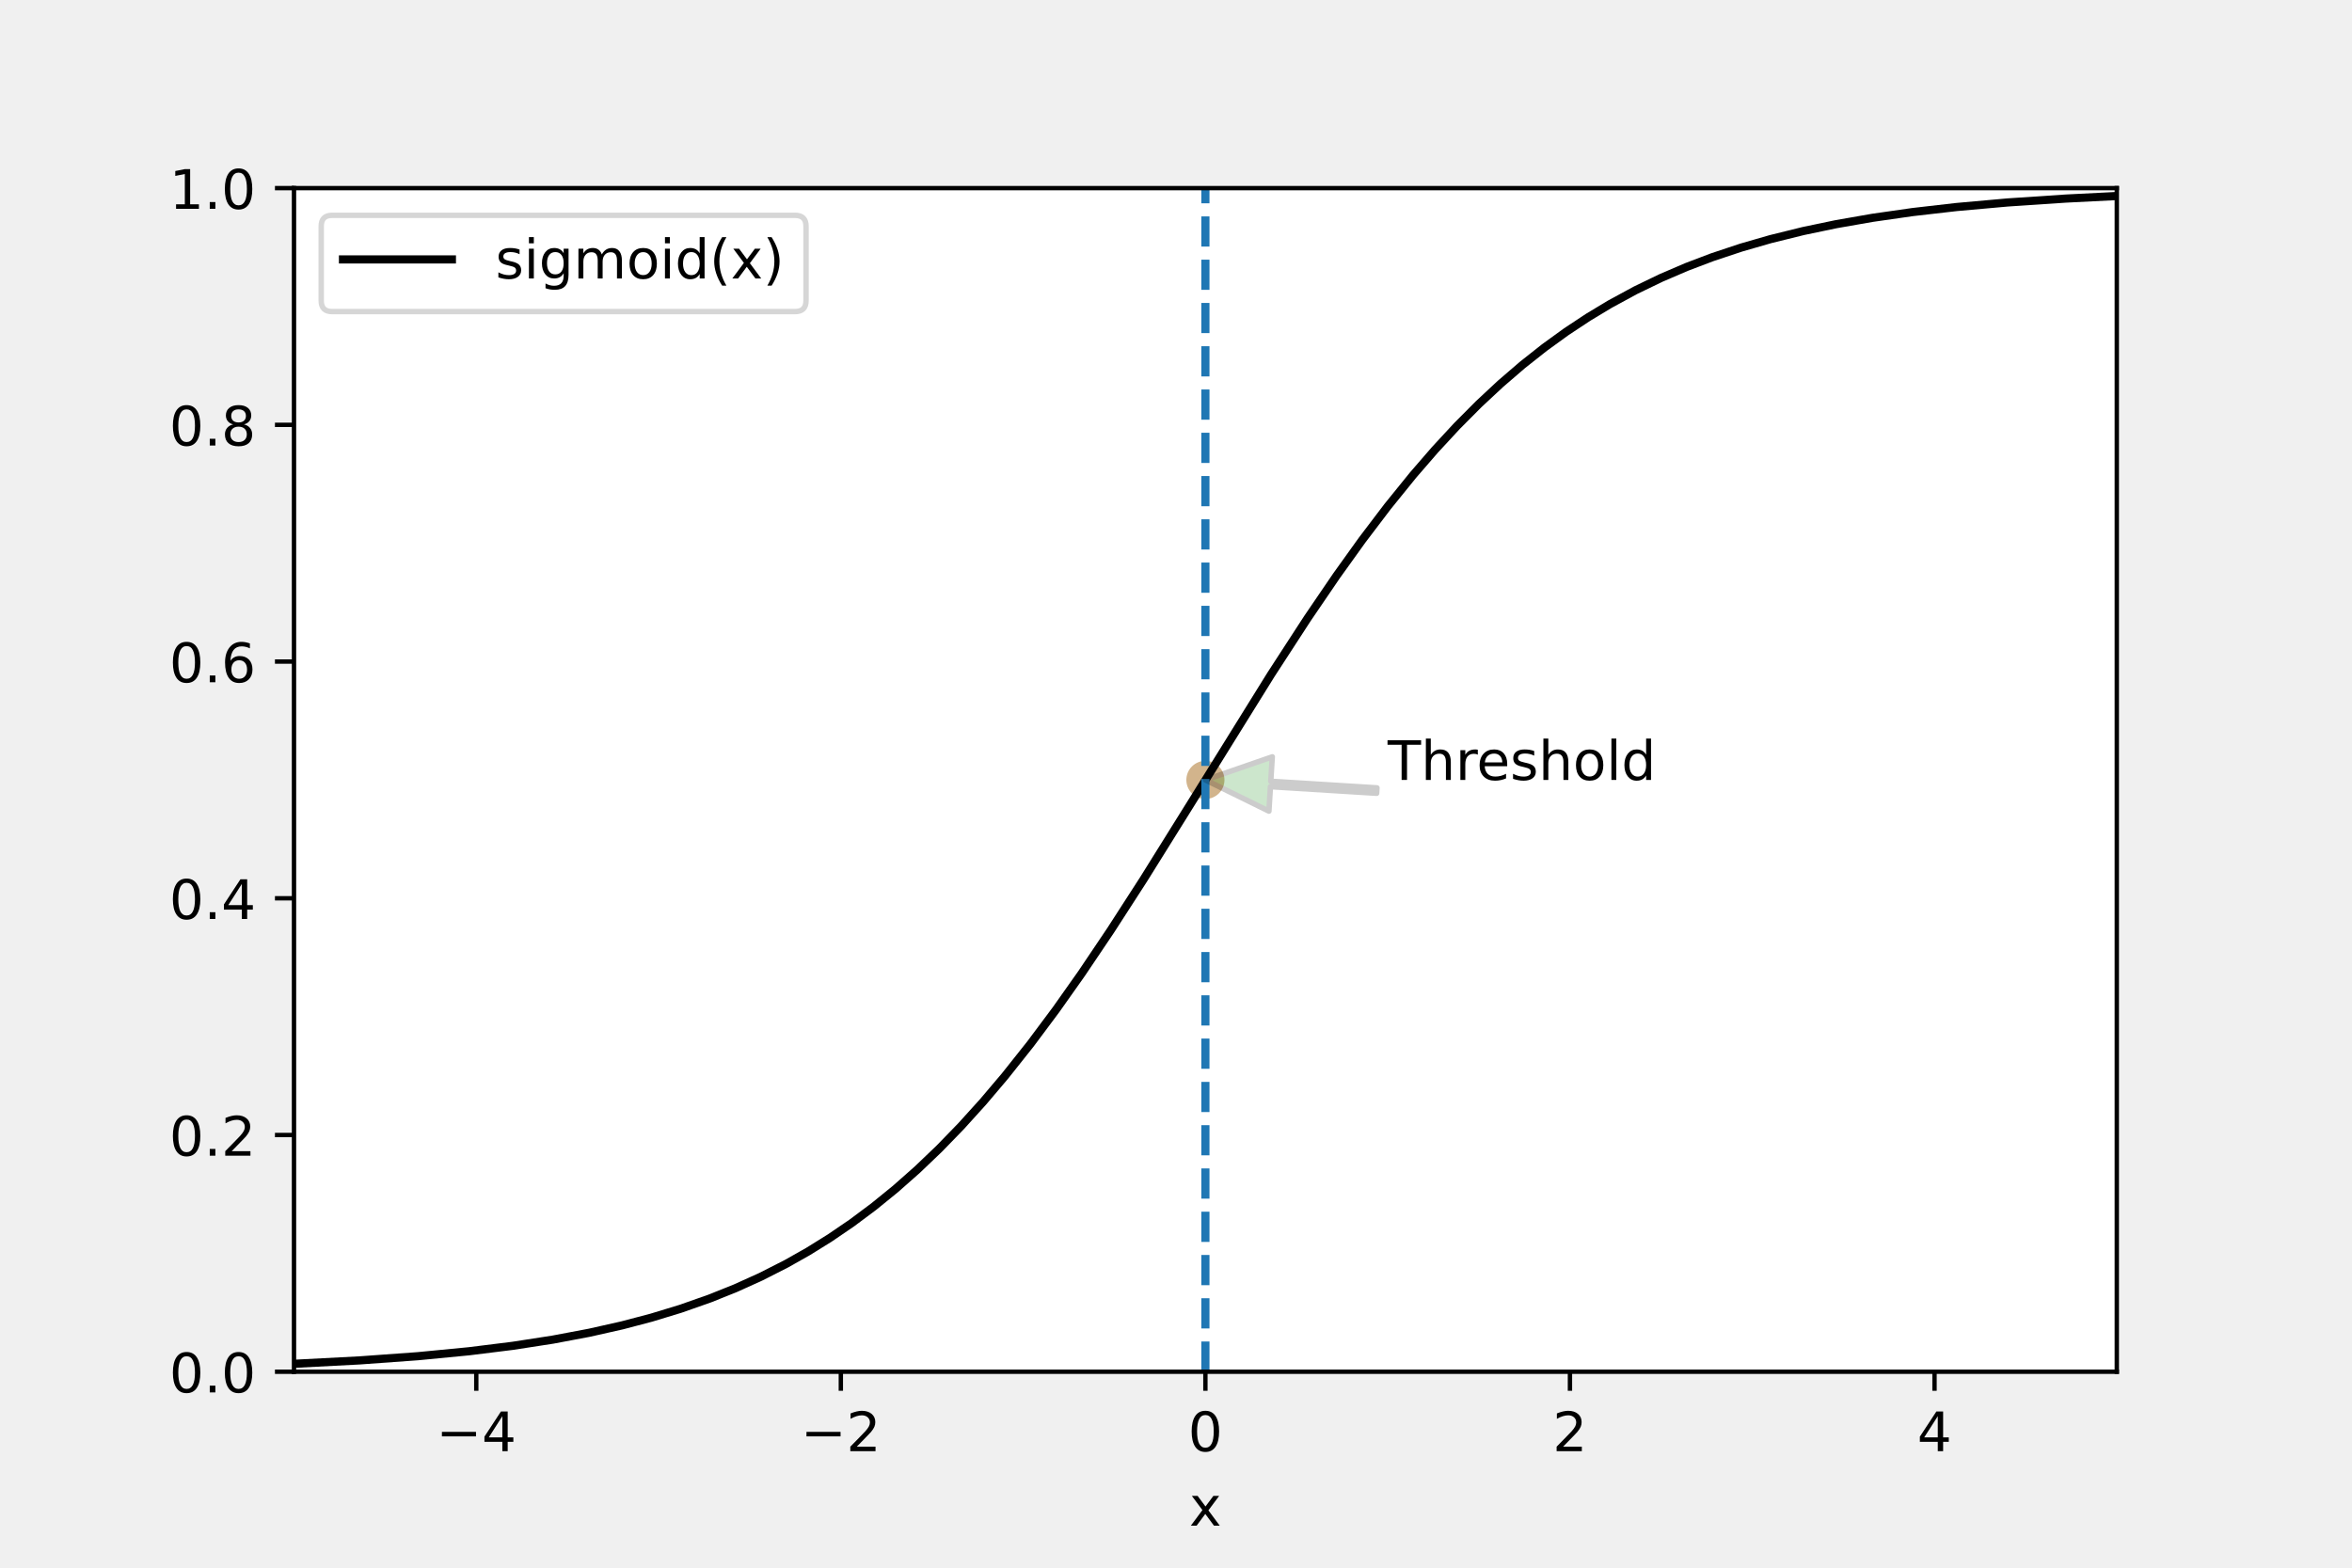
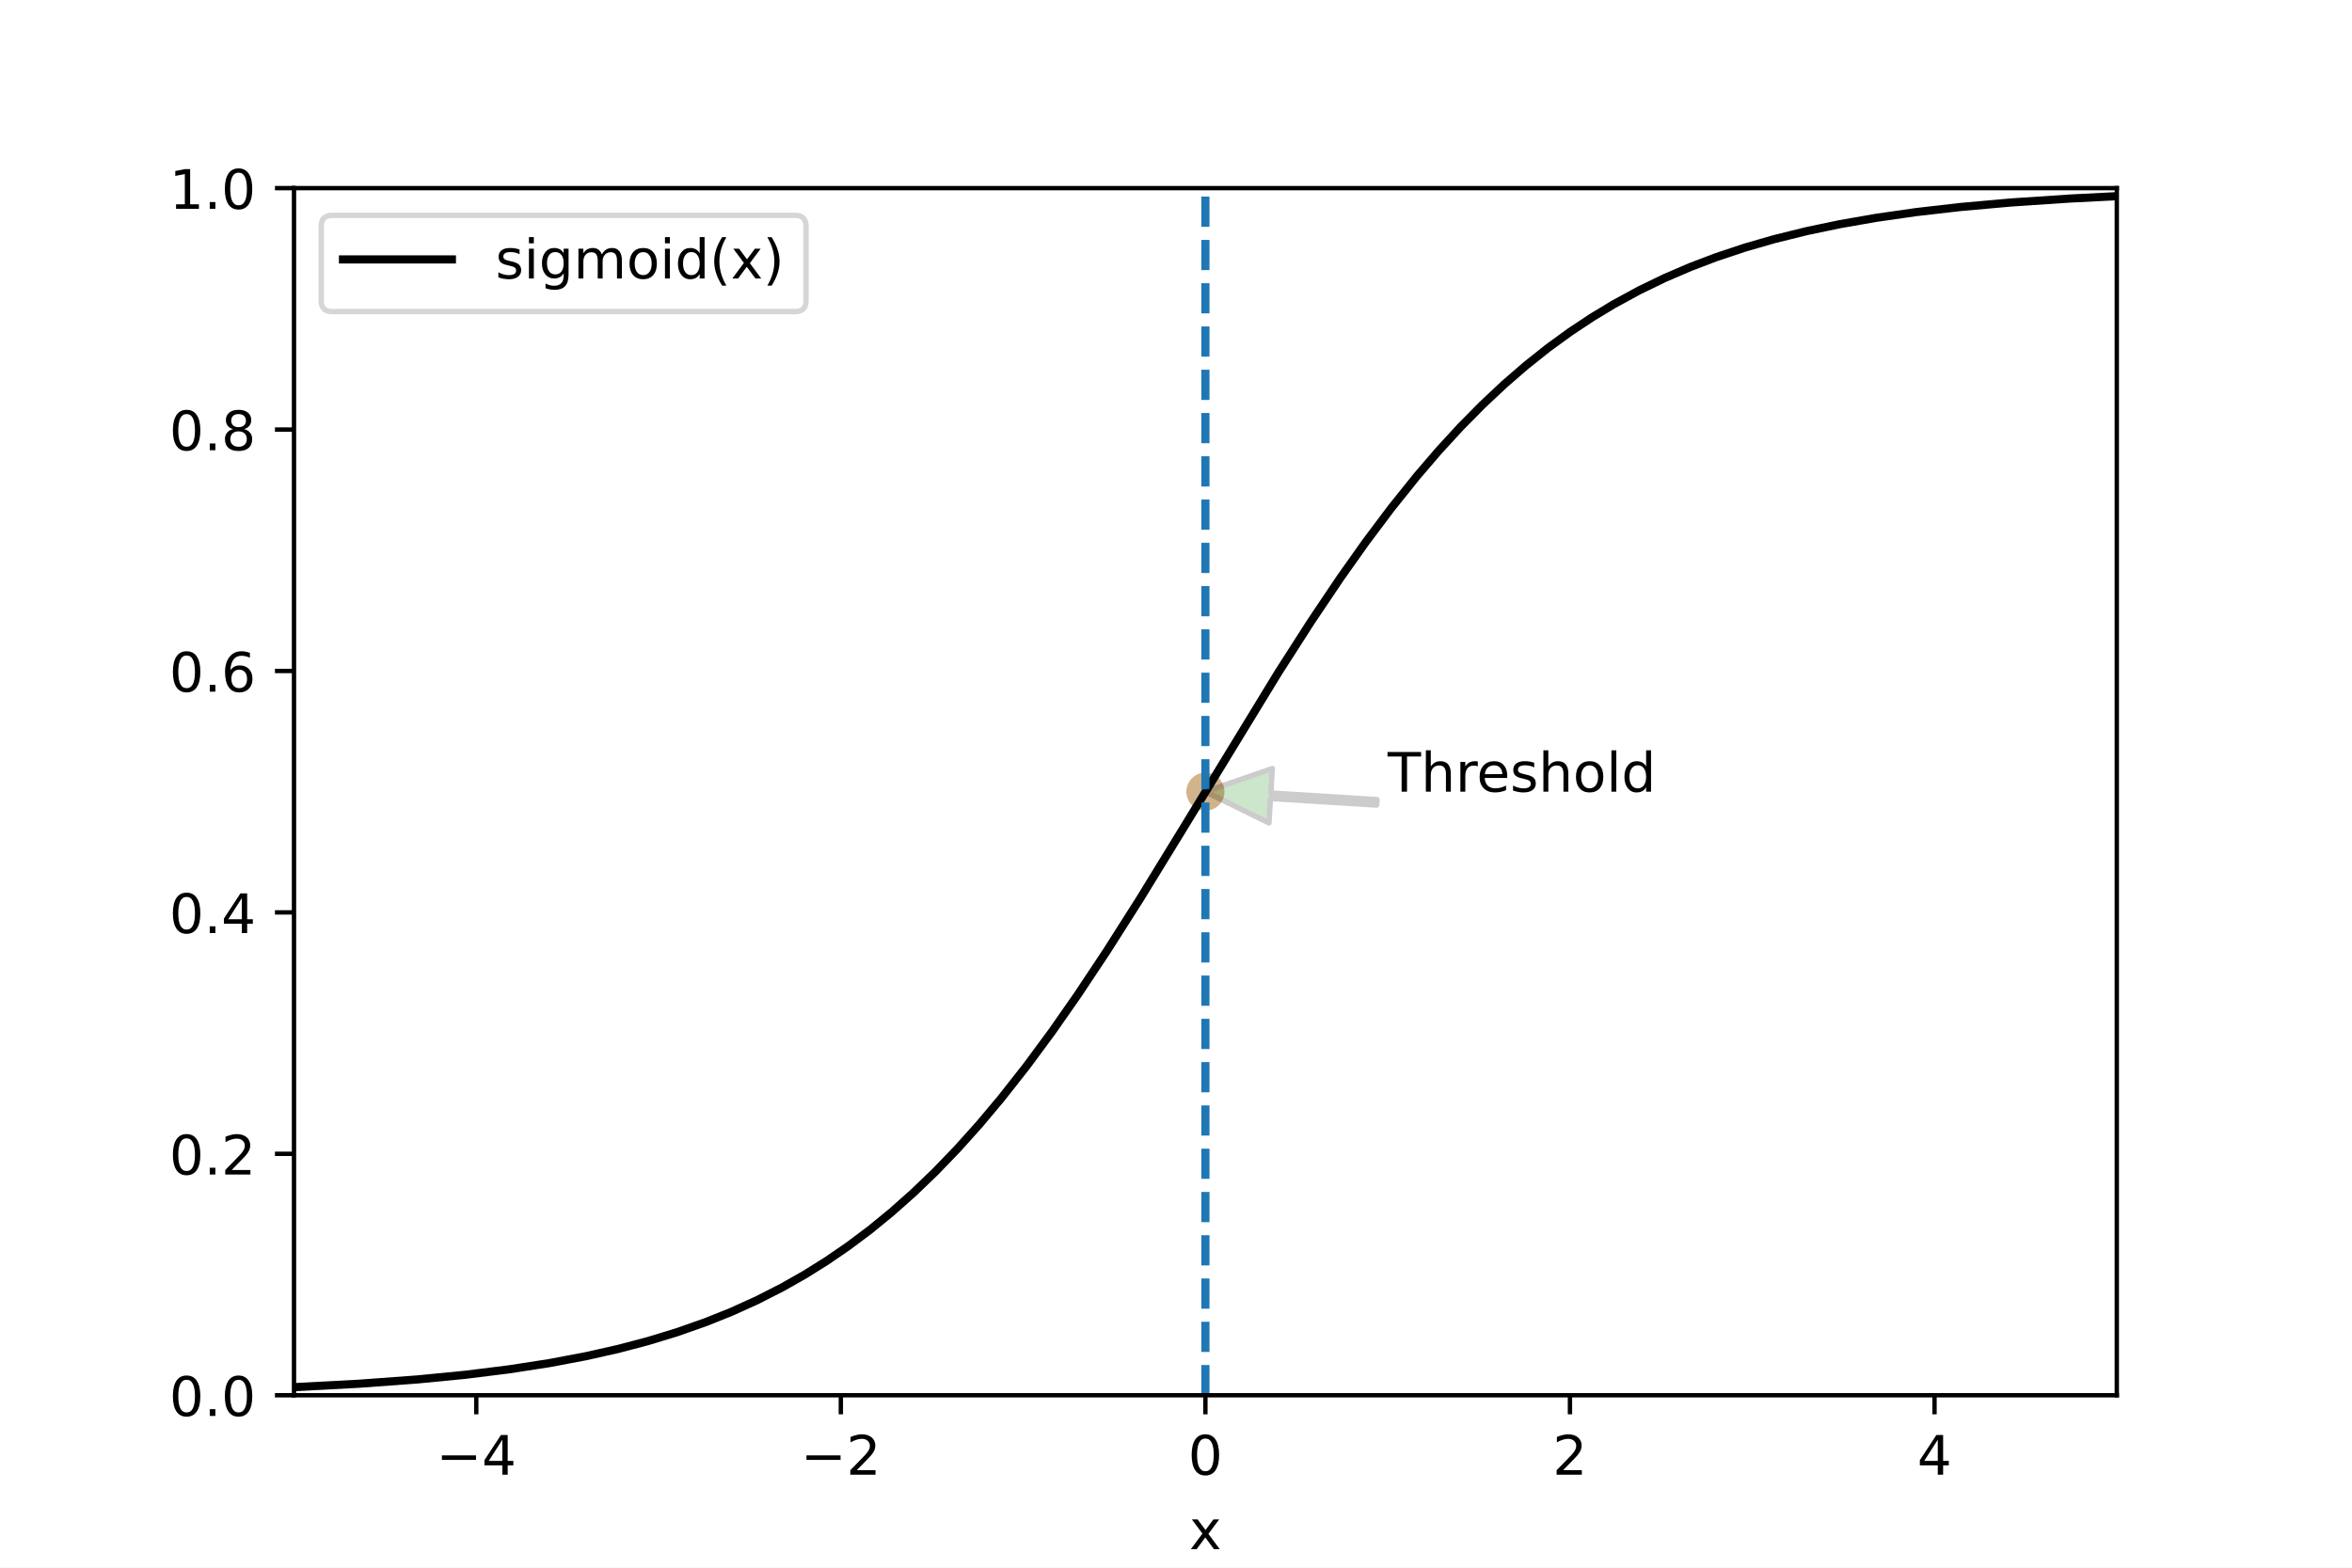
<svg xmlns="http://www.w3.org/2000/svg" xmlns:xlink="http://www.w3.org/1999/xlink" width="432pt" height="288pt" viewBox="0 0 432 288" version="1.1">
  <defs>
    <style type="text/css">*{stroke-linejoin: round; stroke-linecap: butt}</style>
  </defs>
  <g id="figure_1">
    <g id="patch_1">
-       <path d="M 0 288  L 432 288  L 432 0  L 0 0  L 0 288  z " style="fill: none" />
+       <path d="M 0 288  L 432 288  L 432 0  L 0 0  z " style="fill: #ffffff" />
    </g>
    <g id="axes_1">
      <g id="patch_2">
-         <path d="M 54 252  L 388.8 252  L 388.8 34.56  L 54 34.56  z " style="fill: #ffffff" />
+         <path d="M 54 256.32  L 388.8 256.32  L 388.8 34.56  L 54 34.56  z " style="fill: #ffffff" />
      </g>
      <g id="PathCollection_1">
        <defs>
-           <path id="m0637093bc8" d="M 0 3  C 0.796 3 1.559 2.684 2.121 2.121  C 2.684 1.559 3 0.796 3 0  C 3 -0.796 2.684 -1.559 2.121 -2.121  C 1.559 -2.684 0.796 -3 0 -3  C -0.796 -3 -1.559 -2.684 -2.121 -2.121  C -2.684 -1.559 -3 -0.796 -3 0  C -3 0.796 -2.684 1.559 -2.121 2.121  C -1.559 2.684 -0.796 3 0 3  z " style="stroke: #d2b48c" />
+           <path id="m91c935a859" d="M 0 3  C 0.796 3 1.559 2.684 2.121 2.121  C 2.684 1.559 3 0.796 3 0  C 3 -0.796 2.684 -1.559 2.121 -2.121  C 1.559 -2.684 0.796 -3 0 -3  C -0.796 -3 -1.559 -2.684 -2.121 -2.121  C -2.684 -1.559 -3 -0.796 -3 0  C -3 0.796 -2.684 1.559 -2.121 2.121  C -1.559 2.684 -0.796 3 0 3  z " style="stroke: #d2b48c" />
        </defs>
-         <g clip-path="url(#pd9003025b1)">
-           <use xlink:href="#m0637093bc8" x="221.4" y="143.28" style="fill: #d2b48c; stroke: #d2b48c" />
+         <g clip-path="url(#p1358ef0497)">
+           <use xlink:href="#m91c935a859" x="221.4" y="145.44" style="fill: #d2b48c; stroke: #d2b48c" />
        </g>
      </g>
      <g id="matplotlib.axis_1">
        <g id="xtick_1">
          <g id="line2d_1">
            <defs>
-               <path id="m8c6247be19" d="M 0 0  L 0 3.5  " style="stroke: #000000; stroke-width: 0.8" />
-             </defs>
-             <g>
-               <use xlink:href="#m8c6247be19" x="87.48" y="252" style="stroke: #000000; stroke-width: 0.8" />
+               <path id="m3d8b2942b3" d="M 0 0  L 0 3.5  " style="stroke: #000000; stroke-width: 0.8" />
+             </defs>
+             <g>
+               <use xlink:href="#m3d8b2942b3" x="87.48" y="256.32" style="stroke: #000000; stroke-width: 0.8" />
            </g>
          </g>
          <g id="text_1">
-             <g transform="translate(80.10891 266.5984)scale(0.1 -0.1)">
+             <g transform="translate(80.10891 270.9184) scale(0.1 -0.1)">
              <defs>
                <path id="DejaVuSans-2212" d="M 678 2272  L 4684 2272  L 4684 1741  L 678 1741  L 678 2272  z " transform="scale(0.015625)" />
                <path id="DejaVuSans-34" d="M 2419 4116  L 825 1625  L 2419 1625  L 2419 4116  z M 2253 4666  L 3047 4666  L 3047 1625  L 3713 1625  L 3713 1100  L 3047 1100  L 3047 0  L 2419 0  L 2419 1100  L 313 1100  L 313 1709  L 2253 4666  z " transform="scale(0.015625)" />
              </defs>
              <use xlink:href="#DejaVuSans-2212" />
-               <use xlink:href="#DejaVuSans-34" x="83.789" />
+               <use xlink:href="#DejaVuSans-34" transform="translate(83.78906 0)" />
            </g>
          </g>
        </g>
        <g id="xtick_2">
          <g id="line2d_2">
            <g>
-               <use xlink:href="#m8c6247be19" x="154.44" y="252" style="stroke: #000000; stroke-width: 0.8" />
+               <use xlink:href="#m3d8b2942b3" x="154.44" y="256.32" style="stroke: #000000; stroke-width: 0.8" />
            </g>
          </g>
          <g id="text_2">
-             <g transform="translate(147.0689 266.5984)scale(0.1 -0.1)">
+             <g transform="translate(147.0689 270.9184) scale(0.1 -0.1)">
              <defs>
                <path id="DejaVuSans-32" d="M 1228 531  L 3431 531  L 3431 0  L 469 0  L 469 531  Q 828 903 1448 1529  Q 2069 2156 2228 2338  Q 2531 2678 2651 2914  Q 2772 3150 2772 3378  Q 2772 3750 2511 3984  Q 2250 4219 1831 4219  Q 1534 4219 1204 4116  Q 875 4013 500 3803  L 500 4441  Q 881 4594 1212 4672  Q 1544 4750 1819 4750  Q 2544 4750 2975 4387  Q 3406 4025 3406 3419  Q 3406 3131 3298 2873  Q 3191 2616 2906 2266  Q 2828 2175 2409 1742  Q 1991 1309 1228 531  z " transform="scale(0.015625)" />
              </defs>
              <use xlink:href="#DejaVuSans-2212" />
-               <use xlink:href="#DejaVuSans-32" x="83.789" />
+               <use xlink:href="#DejaVuSans-32" transform="translate(83.78906 0)" />
            </g>
          </g>
        </g>
        <g id="xtick_3">
          <g id="line2d_3">
            <g>
-               <use xlink:href="#m8c6247be19" x="221.4" y="252" style="stroke: #000000; stroke-width: 0.8" />
+               <use xlink:href="#m3d8b2942b3" x="221.4" y="256.32" style="stroke: #000000; stroke-width: 0.8" />
            </g>
          </g>
          <g id="text_3">
-             <g transform="translate(218.2188 266.5984)scale(0.1 -0.1)">
+             <g transform="translate(218.2188 270.9184) scale(0.1 -0.1)">
              <defs>
                <path id="DejaVuSans-30" d="M 2034 4250  Q 1547 4250 1301 3770  Q 1056 3291 1056 2328  Q 1056 1369 1301 889  Q 1547 409 2034 409  Q 2525 409 2770 889  Q 3016 1369 3016 2328  Q 3016 3291 2770 3770  Q 2525 4250 2034 4250  z M 2034 4750  Q 2819 4750 3233 4129  Q 3647 3509 3647 2328  Q 3647 1150 3233 529  Q 2819 -91 2034 -91  Q 1250 -91 836 529  Q 422 1150 422 2328  Q 422 3509 836 4129  Q 1250 4750 2034 4750  z " transform="scale(0.015625)" />
              </defs>
              <use xlink:href="#DejaVuSans-30" />
            </g>
          </g>
        </g>
        <g id="xtick_4">
          <g id="line2d_4">
            <g>
-               <use xlink:href="#m8c6247be19" x="288.36" y="252" style="stroke: #000000; stroke-width: 0.8" />
+               <use xlink:href="#m3d8b2942b3" x="288.36" y="256.32" style="stroke: #000000; stroke-width: 0.8" />
            </g>
          </g>
          <g id="text_4">
-             <g transform="translate(285.1787 266.5984)scale(0.1 -0.1)">
+             <g transform="translate(285.1787 270.9184) scale(0.1 -0.1)">
              <use xlink:href="#DejaVuSans-32" />
            </g>
          </g>
        </g>
        <g id="xtick_5">
          <g id="line2d_5">
            <g>
-               <use xlink:href="#m8c6247be19" x="355.32" y="252" style="stroke: #000000; stroke-width: 0.8" />
+               <use xlink:href="#m3d8b2942b3" x="355.32" y="256.32" style="stroke: #000000; stroke-width: 0.8" />
            </g>
          </g>
          <g id="text_5">
-             <g transform="translate(352.1388 266.5984)scale(0.1 -0.1)">
+             <g transform="translate(352.1388 270.9184) scale(0.1 -0.1)">
              <use xlink:href="#DejaVuSans-34" />
            </g>
          </g>
        </g>
        <g id="text_6">
-           <g transform="translate(218.4406 280.2766)scale(0.1 -0.1)">
+           <g transform="translate(218.4406 284.5966) scale(0.1 -0.1)">
            <defs>
              <path id="DejaVuSans-78" d="M 3513 3500  L 2247 1797  L 3578 0  L 2900 0  L 1881 1375  L 863 0  L 184 0  L 1544 1831  L 300 3500  L 978 3500  L 1906 2253  L 2834 3500  L 3513 3500  z " transform="scale(0.015625)" />
            </defs>
            <use xlink:href="#DejaVuSans-78" />
          </g>
        </g>
      </g>
      <g id="matplotlib.axis_2">
        <g id="ytick_1">
          <g id="line2d_6">
            <defs>
-               <path id="m45fded187a" d="M 0 0  L -3.5 0  " style="stroke: #000000; stroke-width: 0.8" />
-             </defs>
-             <g>
-               <use xlink:href="#m45fded187a" x="54" y="252" style="stroke: #000000; stroke-width: 0.8" />
+               <path id="m29b71464ac" d="M 0 0  L -3.5 0  " style="stroke: #000000; stroke-width: 0.8" />
+             </defs>
+             <g>
+               <use xlink:href="#m29b71464ac" x="54" y="256.32" style="stroke: #000000; stroke-width: 0.8" />
            </g>
          </g>
          <g id="text_7">
-             <g transform="translate(31.09688 255.7992)scale(0.1 -0.1)">
+             <g transform="translate(31.09688 260.1192) scale(0.1 -0.1)">
              <defs>
                <path id="DejaVuSans-2e" d="M 684 794  L 1344 794  L 1344 0  L 684 0  L 684 794  z " transform="scale(0.015625)" />
              </defs>
              <use xlink:href="#DejaVuSans-30" />
-               <use xlink:href="#DejaVuSans-2e" x="63.623" />
-               <use xlink:href="#DejaVuSans-30" x="95.41" />
+               <use xlink:href="#DejaVuSans-2e" transform="translate(63.62305 0)" />
+               <use xlink:href="#DejaVuSans-30" transform="translate(95.41016 0)" />
            </g>
          </g>
        </g>
        <g id="ytick_2">
          <g id="line2d_7">
            <g>
-               <use xlink:href="#m45fded187a" x="54" y="208.512" style="stroke: #000000; stroke-width: 0.8" />
+               <use xlink:href="#m29b71464ac" x="54" y="211.968" style="stroke: #000000; stroke-width: 0.8" />
            </g>
          </g>
          <g id="text_8">
-             <g transform="translate(31.09688 212.3112)scale(0.1 -0.1)">
-               <use xlink:href="#DejaVuSans-30" />
-               <use xlink:href="#DejaVuSans-2e" x="63.623" />
-               <use xlink:href="#DejaVuSans-32" x="95.41" />
+             <g transform="translate(31.09688 215.7672) scale(0.1 -0.1)">
+               <use xlink:href="#DejaVuSans-30" />
+               <use xlink:href="#DejaVuSans-2e" transform="translate(63.62305 0)" />
+               <use xlink:href="#DejaVuSans-32" transform="translate(95.41016 0)" />
            </g>
          </g>
        </g>
        <g id="ytick_3">
          <g id="line2d_8">
            <g>
-               <use xlink:href="#m45fded187a" x="54" y="165.024" style="stroke: #000000; stroke-width: 0.8" />
+               <use xlink:href="#m29b71464ac" x="54" y="167.616" style="stroke: #000000; stroke-width: 0.8" />
            </g>
          </g>
          <g id="text_9">
-             <g transform="translate(31.09688 168.8232)scale(0.1 -0.1)">
-               <use xlink:href="#DejaVuSans-30" />
-               <use xlink:href="#DejaVuSans-2e" x="63.623" />
-               <use xlink:href="#DejaVuSans-34" x="95.41" />
+             <g transform="translate(31.09688 171.4152) scale(0.1 -0.1)">
+               <use xlink:href="#DejaVuSans-30" />
+               <use xlink:href="#DejaVuSans-2e" transform="translate(63.62305 0)" />
+               <use xlink:href="#DejaVuSans-34" transform="translate(95.41016 0)" />
            </g>
          </g>
        </g>
        <g id="ytick_4">
          <g id="line2d_9">
            <g>
-               <use xlink:href="#m45fded187a" x="54" y="121.536" style="stroke: #000000; stroke-width: 0.8" />
+               <use xlink:href="#m29b71464ac" x="54" y="123.264" style="stroke: #000000; stroke-width: 0.8" />
            </g>
          </g>
          <g id="text_10">
-             <g transform="translate(31.09688 125.3352)scale(0.1 -0.1)">
+             <g transform="translate(31.09688 127.0632) scale(0.1 -0.1)">
              <defs>
                <path id="DejaVuSans-36" d="M 2113 2584  Q 1688 2584 1439 2293  Q 1191 2003 1191 1497  Q 1191 994 1439 701  Q 1688 409 2113 409  Q 2538 409 2786 701  Q 3034 994 3034 1497  Q 3034 2003 2786 2293  Q 2538 2584 2113 2584  z M 3366 4563  L 3366 3988  Q 3128 4100 2886 4159  Q 2644 4219 2406 4219  Q 1781 4219 1451 3797  Q 1122 3375 1075 2522  Q 1259 2794 1537 2939  Q 1816 3084 2150 3084  Q 2853 3084 3261 2657  Q 3669 2231 3669 1497  Q 3669 778 3244 343  Q 2819 -91 2113 -91  Q 1303 -91 875 529  Q 447 1150 447 2328  Q 447 3434 972 4092  Q 1497 4750 2381 4750  Q 2619 4750 2861 4703  Q 3103 4656 3366 4563  z " transform="scale(0.015625)" />
              </defs>
              <use xlink:href="#DejaVuSans-30" />
-               <use xlink:href="#DejaVuSans-2e" x="63.623" />
-               <use xlink:href="#DejaVuSans-36" x="95.41" />
+               <use xlink:href="#DejaVuSans-2e" transform="translate(63.62305 0)" />
+               <use xlink:href="#DejaVuSans-36" transform="translate(95.41016 0)" />
            </g>
          </g>
        </g>
        <g id="ytick_5">
          <g id="line2d_10">
            <g>
-               <use xlink:href="#m45fded187a" x="54" y="78.048" style="stroke: #000000; stroke-width: 0.8" />
+               <use xlink:href="#m29b71464ac" x="54" y="78.912" style="stroke: #000000; stroke-width: 0.8" />
            </g>
          </g>
          <g id="text_11">
-             <g transform="translate(31.09688 81.84722)scale(0.1 -0.1)">
+             <g transform="translate(31.09688 82.71122) scale(0.1 -0.1)">
              <defs>
                <path id="DejaVuSans-38" d="M 2034 2216  Q 1584 2216 1326 1975  Q 1069 1734 1069 1313  Q 1069 891 1326 650  Q 1584 409 2034 409  Q 2484 409 2743 651  Q 3003 894 3003 1313  Q 3003 1734 2745 1975  Q 2488 2216 2034 2216  z M 1403 2484  Q 997 2584 770 2862  Q 544 3141 544 3541  Q 544 4100 942 4425  Q 1341 4750 2034 4750  Q 2731 4750 3128 4425  Q 3525 4100 3525 3541  Q 3525 3141 3298 2862  Q 3072 2584 2669 2484  Q 3125 2378 3379 2068  Q 3634 1759 3634 1313  Q 3634 634 3220 271  Q 2806 -91 2034 -91  Q 1263 -91 848 271  Q 434 634 434 1313  Q 434 1759 690 2068  Q 947 2378 1403 2484  z M 1172 3481  Q 1172 3119 1398 2916  Q 1625 2713 2034 2713  Q 2441 2713 2670 2916  Q 2900 3119 2900 3481  Q 2900 3844 2670 4047  Q 2441 4250 2034 4250  Q 1625 4250 1398 4047  Q 1172 3844 1172 3481  z " transform="scale(0.015625)" />
              </defs>
              <use xlink:href="#DejaVuSans-30" />
-               <use xlink:href="#DejaVuSans-2e" x="63.623" />
-               <use xlink:href="#DejaVuSans-38" x="95.41" />
+               <use xlink:href="#DejaVuSans-2e" transform="translate(63.62305 0)" />
+               <use xlink:href="#DejaVuSans-38" transform="translate(95.41016 0)" />
            </g>
          </g>
        </g>
        <g id="ytick_6">
          <g id="line2d_11">
            <g>
-               <use xlink:href="#m45fded187a" x="54" y="34.56" style="stroke: #000000; stroke-width: 0.8" />
+               <use xlink:href="#m29b71464ac" x="54" y="34.56" style="stroke: #000000; stroke-width: 0.8" />
            </g>
          </g>
          <g id="text_12">
-             <g transform="translate(31.09688 38.35922)scale(0.1 -0.1)">
+             <g transform="translate(31.09688 38.35922) scale(0.1 -0.1)">
              <defs>
                <path id="DejaVuSans-31" d="M 794 531  L 1825 531  L 1825 4091  L 703 3866  L 703 4441  L 1819 4666  L 2450 4666  L 2450 531  L 3481 531  L 3481 0  L 794 0  L 794 531  z " transform="scale(0.015625)" />
              </defs>
              <use xlink:href="#DejaVuSans-31" />
-               <use xlink:href="#DejaVuSans-2e" x="63.623" />
-               <use xlink:href="#DejaVuSans-30" x="95.41" />
+               <use xlink:href="#DejaVuSans-2e" transform="translate(63.62305 0)" />
+               <use xlink:href="#DejaVuSans-30" transform="translate(95.41016 0)" />
            </g>
          </g>
        </g>
      </g>
      <g id="line2d_12">
-         <path d="M 54 250.545  L 66.053 249.92  L 76.766 249.146  L 86.141 248.24  L 94.176 247.242  L 101.542 246.103  L 108.238 244.84  L 114.264 243.484  L 119.621 242.074  L 124.978 240.443  L 130.334 238.561  L 135.022 236.684  L 139.709 234.567  L 144.396 232.186  L 148.414 229.917  L 152.431 227.419  L 156.449 224.679  L 160.466 221.681  L 164.484 218.413  L 168.502 214.862  L 172.519 211.02  L 176.537 206.879  L 180.554 202.437  L 184.572 197.697  L 189.259 191.796  L 193.946 185.515  L 198.634 178.883  L 203.99 170.927  L 210.017 161.586  L 218.722 147.626  L 233.453 123.919  L 240.149 113.61  L 245.506 105.748  L 250.193 99.213  L 254.88 93.039  L 259.567 87.25  L 263.585 82.609  L 267.602 78.267  L 271.62 74.227  L 275.638 70.482  L 279.655 67.027  L 283.673 63.85  L 287.69 60.94  L 291.708 58.282  L 295.726 55.862  L 300.413 53.319  L 305.1 51.055  L 309.787 49.043  L 314.474 47.262  L 319.831 45.478  L 325.188 43.933  L 331.214 42.445  L 337.241 41.186  L 343.937 40.015  L 351.302 38.959  L 359.338 38.036  L 368.712 37.197  L 379.426 36.481  L 388.13 36.044  L 388.13 36.044  " clip-path="url(#pd9003025b1)" style="fill: none; stroke: #000000; stroke-width: 1.5; stroke-linecap: square" />
+         <path d="M 54 254.836  L 66.053 254.199  L 76.766 253.409  L 85.471 252.56  L 93.506 251.562  L 100.872 250.422  L 107.568 249.158  L 113.594 247.8  L 118.951 246.388  L 124.308 244.754  L 129.665 242.869  L 134.352 240.988  L 139.039 238.865  L 143.726 236.477  L 147.744 234.199  L 151.762 231.692  L 155.779 228.94  L 159.797 225.928  L 163.814 222.641  L 167.832 219.068  L 171.85 215.2  L 175.867 211.028  L 179.885 206.549  L 183.902 201.765  L 188.59 195.804  L 193.277 189.452  L 197.964 182.737  L 203.321 174.671  L 209.347 165.186  L 217.382 152.085  L 234.792 123.555  L 240.818 114.157  L 246.175 106.189  L 250.862 99.575  L 255.55 93.332  L 260.237 87.487  L 264.254 82.804  L 268.272 78.428  L 272.29 74.357  L 276.307 70.588  L 280.325 67.112  L 284.342 63.919  L 288.36 60.994  L 292.378 58.326  L 296.395 55.897  L 301.082 53.345  L 305.77 51.074  L 310.457 49.058  L 315.144 47.272  L 320.501 45.485  L 325.858 43.938  L 331.884 42.448  L 337.91 41.188  L 344.606 40.016  L 351.972 38.96  L 360.007 38.036  L 369.382 37.197  L 380.095 36.481  L 388.13 36.074  L 388.13 36.074  " clip-path="url(#p1358ef0497)" style="fill: none; stroke: #000000; stroke-width: 1.5; stroke-linecap: square" />
      </g>
      <g id="LineCollection_1">
-         <path d="M 221.4 252  L 221.4 34.56  " clip-path="url(#pd9003025b1)" style="fill: none; stroke-dasharray: 5.55,2.4; stroke-dashoffset: 0; stroke: #1f77b4; stroke-width: 1.5" />
+         <path d="M 221.4 256.32  L 221.4 34.56  " clip-path="url(#p1358ef0497)" style="fill: none; stroke-dasharray: 5.55,2.4; stroke-dashoffset: 0; stroke: #1f77b4; stroke-width: 1.5" />
      </g>
      <g id="patch_3">
-         <path d="M 54 252  L 54 34.56  " style="fill: none; stroke: #000000; stroke-width: 0.8; stroke-linejoin: miter; stroke-linecap: square" />
+         <path d="M 54 256.32  L 54 34.56  " style="fill: none; stroke: #000000; stroke-width: 0.8; stroke-linejoin: miter; stroke-linecap: square" />
      </g>
      <g id="patch_4">
-         <path d="M 388.8 252  L 388.8 34.56  " style="fill: none; stroke: #000000; stroke-width: 0.8; stroke-linejoin: miter; stroke-linecap: square" />
+         <path d="M 388.8 256.32  L 388.8 34.56  " style="fill: none; stroke: #000000; stroke-width: 0.8; stroke-linejoin: miter; stroke-linecap: square" />
      </g>
      <g id="patch_5">
-         <path d="M 54 252  L 388.8 252  " style="fill: none; stroke: #000000; stroke-width: 0.8; stroke-linejoin: miter; stroke-linecap: square" />
+         <path d="M 54 256.32  L 388.8 256.32  " style="fill: none; stroke: #000000; stroke-width: 0.8; stroke-linejoin: miter; stroke-linecap: square" />
      </g>
      <g id="patch_6">
        <path d="M 54 34.56  L 388.8 34.56  " style="fill: none; stroke: #000000; stroke-width: 0.8; stroke-linejoin: miter; stroke-linecap: square" />
      </g>
      <g id="patch_7">
-         <path d="M 252.851 145.735  Q 243.099 145.129 233.347 144.523  L 233.069 149.014  Q 227.234 146.147 221.4 143.28  Q 227.544 141.157 233.688 139.034  L 233.409 143.525  Q 243.161 144.131 252.912 144.737  L 252.851 145.735  z " style="fill: #008000; opacity: 0.2; stroke: #000000; stroke-linecap: round" />
+         <path d="M 252.851 147.895  Q 243.099 147.289 233.347 146.683  L 233.069 151.174  Q 227.234 148.307 221.4 145.44  Q 227.544 143.317 233.688 141.194  L 233.409 145.685  Q 243.161 146.291 252.912 146.897  L 252.851 147.895  z " style="fill: #008000; opacity: 0.2; stroke: #000000; stroke-linecap: round" />
      </g>
      <g id="text_13">
-         <g transform="translate(254.88 143.28)scale(0.1 -0.1)">
+         <g transform="translate(254.88 145.44) scale(0.1 -0.1)">
          <defs>
            <path id="DejaVuSans-54" d="M -19 4666  L 3928 4666  L 3928 4134  L 2272 4134  L 2272 0  L 1638 0  L 1638 4134  L -19 4134  L -19 4666  z " transform="scale(0.015625)" />
            <path id="DejaVuSans-68" d="M 3513 2113  L 3513 0  L 2938 0  L 2938 2094  Q 2938 2591 2744 2837  Q 2550 3084 2163 3084  Q 1697 3084 1428 2787  Q 1159 2491 1159 1978  L 1159 0  L 581 0  L 581 4863  L 1159 4863  L 1159 2956  Q 1366 3272 1645 3428  Q 1925 3584 2291 3584  Q 2894 3584 3203 3211  Q 3513 2838 3513 2113  z " transform="scale(0.015625)" />
            <path id="DejaVuSans-72" d="M 2631 2963  Q 2534 3019 2420 3045  Q 2306 3072 2169 3072  Q 1681 3072 1420 2755  Q 1159 2438 1159 1844  L 1159 0  L 581 0  L 581 3500  L 1159 3500  L 1159 2956  Q 1341 3275 1631 3429  Q 1922 3584 2338 3584  Q 2397 3584 2469 3576  Q 2541 3569 2628 3553  L 2631 2963  z " transform="scale(0.015625)" />
            <path id="DejaVuSans-65" d="M 3597 1894  L 3597 1613  L 953 1613  Q 991 1019 1311 708  Q 1631 397 2203 397  Q 2534 397 2845 478  Q 3156 559 3463 722  L 3463 178  Q 3153 47 2828 -22  Q 2503 -91 2169 -91  Q 1331 -91 842 396  Q 353 884 353 1716  Q 353 2575 817 3079  Q 1281 3584 2069 3584  Q 2775 3584 3186 3129  Q 3597 2675 3597 1894  z M 3022 2063  Q 3016 2534 2758 2815  Q 2500 3097 2075 3097  Q 1594 3097 1305 2825  Q 1016 2553 972 2059  L 3022 2063  z " transform="scale(0.015625)" />
            <path id="DejaVuSans-73" d="M 2834 3397  L 2834 2853  Q 2591 2978 2328 3040  Q 2066 3103 1784 3103  Q 1356 3103 1142 2972  Q 928 2841 928 2578  Q 928 2378 1081 2264  Q 1234 2150 1697 2047  L 1894 2003  Q 2506 1872 2764 1633  Q 3022 1394 3022 966  Q 3022 478 2636 193  Q 2250 -91 1575 -91  Q 1294 -91 989 -36  Q 684 19 347 128  L 347 722  Q 666 556 975 473  Q 1284 391 1588 391  Q 1994 391 2212 530  Q 2431 669 2431 922  Q 2431 1156 2273 1281  Q 2116 1406 1581 1522  L 1381 1569  Q 847 1681 609 1914  Q 372 2147 372 2553  Q 372 3047 722 3315  Q 1072 3584 1716 3584  Q 2034 3584 2315 3537  Q 2597 3491 2834 3397  z " transform="scale(0.015625)" />
            <path id="DejaVuSans-6f" d="M 1959 3097  Q 1497 3097 1228 2736  Q 959 2375 959 1747  Q 959 1119 1226 758  Q 1494 397 1959 397  Q 2419 397 2687 759  Q 2956 1122 2956 1747  Q 2956 2369 2687 2733  Q 2419 3097 1959 3097  z M 1959 3584  Q 2709 3584 3137 3096  Q 3566 2609 3566 1747  Q 3566 888 3137 398  Q 2709 -91 1959 -91  Q 1206 -91 779 398  Q 353 888 353 1747  Q 353 2609 779 3096  Q 1206 3584 1959 3584  z " transform="scale(0.015625)" />
            <path id="DejaVuSans-6c" d="M 603 4863  L 1178 4863  L 1178 0  L 603 0  L 603 4863  z " transform="scale(0.015625)" />
            <path id="DejaVuSans-64" d="M 2906 2969  L 2906 4863  L 3481 4863  L 3481 0  L 2906 0  L 2906 525  Q 2725 213 2448 61  Q 2172 -91 1784 -91  Q 1150 -91 751 415  Q 353 922 353 1747  Q 353 2572 751 3078  Q 1150 3584 1784 3584  Q 2172 3584 2448 3432  Q 2725 3281 2906 2969  z M 947 1747  Q 947 1113 1208 752  Q 1469 391 1925 391  Q 2381 391 2643 752  Q 2906 1113 2906 1747  Q 2906 2381 2643 2742  Q 2381 3103 1925 3103  Q 1469 3103 1208 2742  Q 947 2381 947 1747  z " transform="scale(0.015625)" />
          </defs>
          <use xlink:href="#DejaVuSans-54" />
-           <use xlink:href="#DejaVuSans-68" x="61.084" />
-           <use xlink:href="#DejaVuSans-72" x="124.463" />
-           <use xlink:href="#DejaVuSans-65" x="163.326" />
-           <use xlink:href="#DejaVuSans-73" x="224.85" />
-           <use xlink:href="#DejaVuSans-68" x="276.949" />
-           <use xlink:href="#DejaVuSans-6f" x="340.328" />
-           <use xlink:href="#DejaVuSans-6c" x="401.51" />
-           <use xlink:href="#DejaVuSans-64" x="429.293" />
+           <use xlink:href="#DejaVuSans-68" transform="translate(61.08398 0)" />
+           <use xlink:href="#DejaVuSans-72" transform="translate(124.4629 0)" />
+           <use xlink:href="#DejaVuSans-65" transform="translate(163.3262 0)" />
+           <use xlink:href="#DejaVuSans-73" transform="translate(224.8496 0)" />
+           <use xlink:href="#DejaVuSans-68" transform="translate(276.9492 0)" />
+           <use xlink:href="#DejaVuSans-6f" transform="translate(340.3281 0)" />
+           <use xlink:href="#DejaVuSans-6c" transform="translate(401.5098 0)" />
+           <use xlink:href="#DejaVuSans-64" transform="translate(429.293 0)" />
        </g>
      </g>
      <g id="legend_1">
        <g id="patch_8">
          <path d="M 61 57.238  L 146.044 57.238  Q 148.044 57.238 148.044 55.238  L 148.044 41.56  Q 148.044 39.56 146.044 39.56  L 61 39.56  Q 59 39.56 59 41.56  L 59 55.238  Q 59 57.238 61 57.238  z " style="fill: #ffffff; opacity: 0.8; stroke: #cccccc; stroke-linejoin: miter" />
        </g>
        <g id="line2d_13">
          <path d="M 63 47.658  L 73 47.658  L 83 47.658  " style="fill: none; stroke: #000000; stroke-width: 1.5; stroke-linecap: square" />
        </g>
        <g id="text_14">
-           <g transform="translate(91 51.15844)scale(0.1 -0.1)">
+           <g transform="translate(91 51.15844) scale(0.1 -0.1)">
            <defs>
              <path id="DejaVuSans-69" d="M 603 3500  L 1178 3500  L 1178 0  L 603 0  L 603 3500  z M 603 4863  L 1178 4863  L 1178 4134  L 603 4134  L 603 4863  z " transform="scale(0.015625)" />
              <path id="DejaVuSans-67" d="M 2906 1791  Q 2906 2416 2648 2759  Q 2391 3103 1925 3103  Q 1463 3103 1205 2759  Q 947 2416 947 1791  Q 947 1169 1205 825  Q 1463 481 1925 481  Q 2391 481 2648 825  Q 2906 1169 2906 1791  z M 3481 434  Q 3481 -459 3084 -895  Q 2688 -1331 1869 -1331  Q 1566 -1331 1297 -1286  Q 1028 -1241 775 -1147  L 775 -588  Q 1028 -725 1275 -790  Q 1522 -856 1778 -856  Q 2344 -856 2625 -561  Q 2906 -266 2906 331  L 2906 616  Q 2728 306 2450 153  Q 2172 0 1784 0  Q 1141 0 747 490  Q 353 981 353 1791  Q 353 2603 747 3093  Q 1141 3584 1784 3584  Q 2172 3584 2450 3431  Q 2728 3278 2906 2969  L 2906 3500  L 3481 3500  L 3481 434  z " transform="scale(0.015625)" />
              <path id="DejaVuSans-6d" d="M 3328 2828  Q 3544 3216 3844 3400  Q 4144 3584 4550 3584  Q 5097 3584 5394 3201  Q 5691 2819 5691 2113  L 5691 0  L 5113 0  L 5113 2094  Q 5113 2597 4934 2840  Q 4756 3084 4391 3084  Q 3944 3084 3684 2787  Q 3425 2491 3425 1978  L 3425 0  L 2847 0  L 2847 2094  Q 2847 2600 2669 2842  Q 2491 3084 2119 3084  Q 1678 3084 1418 2786  Q 1159 2488 1159 1978  L 1159 0  L 581 0  L 581 3500  L 1159 3500  L 1159 2956  Q 1356 3278 1631 3431  Q 1906 3584 2284 3584  Q 2666 3584 2933 3390  Q 3200 3197 3328 2828  z " transform="scale(0.015625)" />
              <path id="DejaVuSans-28" d="M 1984 4856  Q 1566 4138 1362 3434  Q 1159 2731 1159 2009  Q 1159 1288 1364 580  Q 1569 -128 1984 -844  L 1484 -844  Q 1016 -109 783 600  Q 550 1309 550 2009  Q 550 2706 781 3412  Q 1013 4119 1484 4856  L 1984 4856  z " transform="scale(0.015625)" />
              <path id="DejaVuSans-29" d="M 513 4856  L 1013 4856  Q 1481 4119 1714 3412  Q 1947 2706 1947 2009  Q 1947 1309 1714 600  Q 1481 -109 1013 -844  L 513 -844  Q 928 -128 1133 580  Q 1338 1288 1338 2009  Q 1338 2731 1133 3434  Q 928 4138 513 4856  z " transform="scale(0.015625)" />
            </defs>
            <use xlink:href="#DejaVuSans-73" />
-             <use xlink:href="#DejaVuSans-69" x="52.1" />
-             <use xlink:href="#DejaVuSans-67" x="79.883" />
-             <use xlink:href="#DejaVuSans-6d" x="143.359" />
-             <use xlink:href="#DejaVuSans-6f" x="240.771" />
-             <use xlink:href="#DejaVuSans-69" x="301.953" />
-             <use xlink:href="#DejaVuSans-64" x="329.736" />
-             <use xlink:href="#DejaVuSans-28" x="393.213" />
-             <use xlink:href="#DejaVuSans-78" x="432.227" />
-             <use xlink:href="#DejaVuSans-29" x="491.406" />
+             <use xlink:href="#DejaVuSans-69" transform="translate(52.09961 0)" />
+             <use xlink:href="#DejaVuSans-67" transform="translate(79.88281 0)" />
+             <use xlink:href="#DejaVuSans-6d" transform="translate(143.3594 0)" />
+             <use xlink:href="#DejaVuSans-6f" transform="translate(240.7715 0)" />
+             <use xlink:href="#DejaVuSans-69" transform="translate(301.9531 0)" />
+             <use xlink:href="#DejaVuSans-64" transform="translate(329.7363 0)" />
+             <use xlink:href="#DejaVuSans-28" transform="translate(393.2129 0)" />
+             <use xlink:href="#DejaVuSans-78" transform="translate(432.2266 0)" />
+             <use xlink:href="#DejaVuSans-29" transform="translate(491.4062 0)" />
          </g>
        </g>
      </g>
    </g>
  </g>
  <defs>
-     <clipPath id="pd9003025b1">
-       <rect x="54" y="34.56" width="334.8" height="217.44" />
+     <clipPath id="p1358ef0497">
+       <rect x="54" y="34.56" width="334.8" height="221.76" />
    </clipPath>
  </defs>
</svg>
